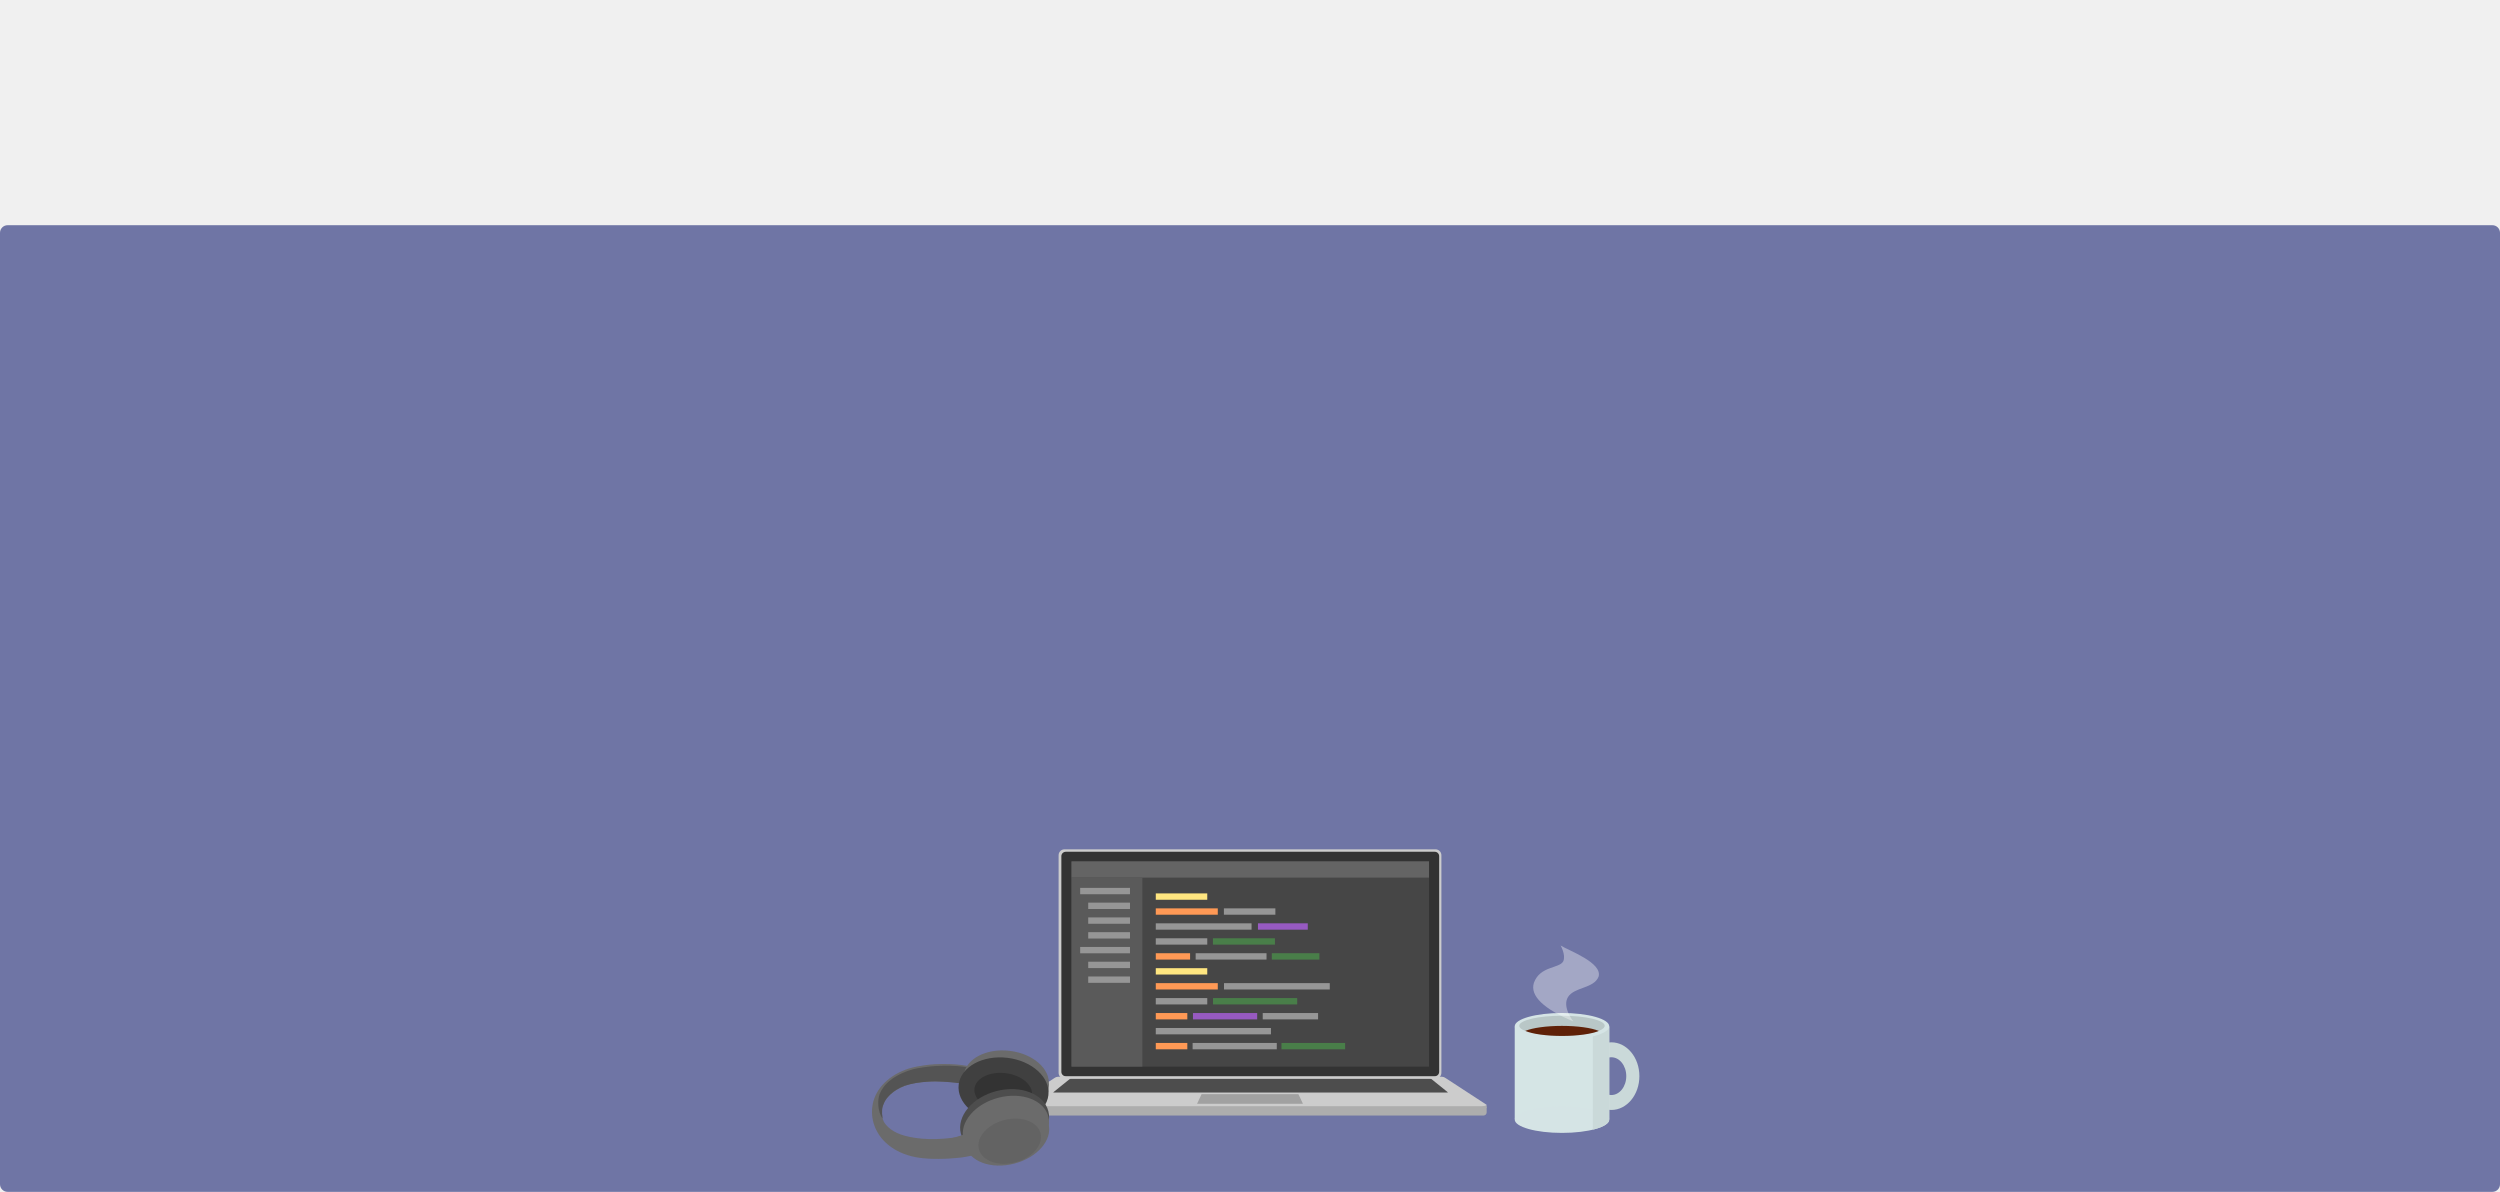
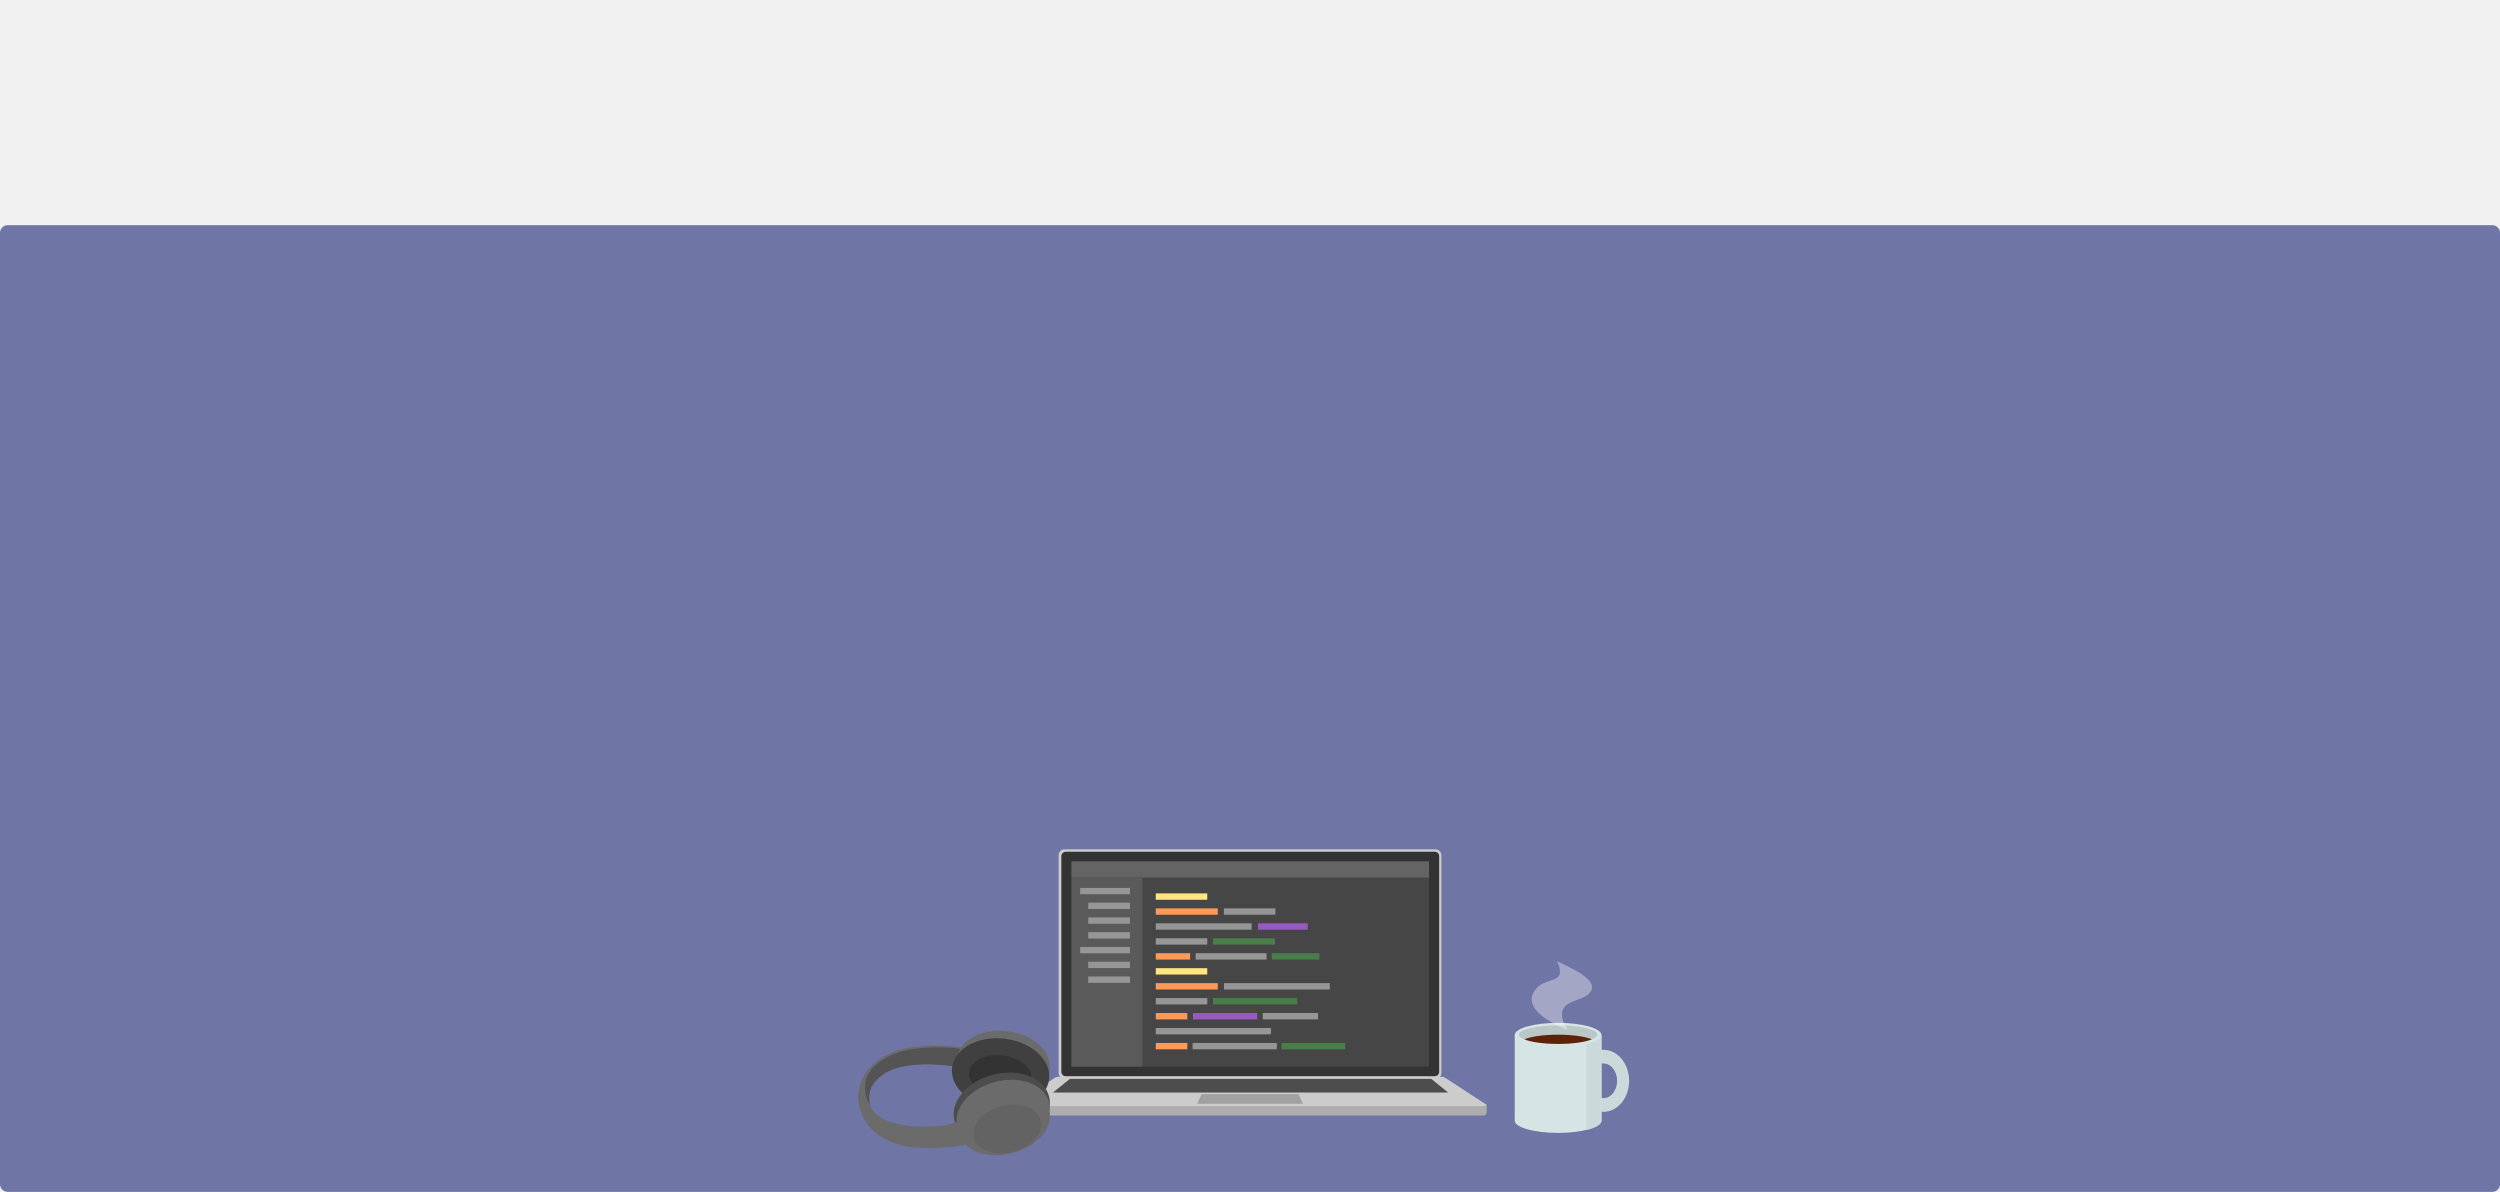
<svg xmlns="http://www.w3.org/2000/svg" width="2085.714" height="994.345" viewBox="0 0 551.845 263.087" version="1.1" id="svg8">
  <defs id="defs2">
    </defs>
  <g id="layer1" transform="translate(-5.077733,85.4139)">
    <rect style="fill:#6f75a5;fill-opacity:1;stroke-width:0.243" id="rect1621" width="551.845" height="213.375" x="5.078" y="-35.702" ry="1.678" />
-     <g id="g2002" transform="matrix(0.6156012,0,0,0.6156012,89.72334,-59.95134)">
+     <g id="g2002" transform="matrix(0.5649812,0,0,0.5649812,110.2569,-41.48184)">
      <path id="path1695-3-6" style="fill:#cad9d9;fill-opacity:1;stroke-width:0.069" d="m 440.282,332.385 a 10.059,12.129 0 0 0 -10.059,12.129 10.059,12.129 0 0 0 10.059,12.129 10.059,12.129 0 0 0 10.059,-12.129 10.059,12.129 0 0 0 -10.059,-12.129 z m -0.008,5.355 a 5.355,6.774 0 0 1 0.008,0 5.355,6.774 0 0 1 5.355,6.774 5.355,6.774 0 0 1 -5.355,6.774 5.355,6.774 0 0 1 -5.355,-6.774 5.355,6.774 0 0 1 5.347,-6.774 z" />
      <rect style="fill:#d5e5e5;fill-opacity:1;stroke-width:0.073" id="rect1672-2" width="33.892" height="33.179" x="405.64" y="326.752" ry="0" />
      <ellipse style="fill:#d5e4e5;fill-opacity:1;stroke-width:0.076" id="path1674-4-6" cx="422.587" cy="360.09" rx="16.946" ry="4.776" />
      <path id="path1674-4-6-1" style="fill:#cad9d9;fill-opacity:1;stroke-width:0.076" d="m 433.637,326.752 v 36.854 h 0.42 a 16.946,4.776 0 0 0 5.476,-3.516 16.946,4.776 0 0 0 0,-0.008 16.946,4.776 0 0 0 -0.01,-0.151 h 0.01 v -33.179 z" />
      <ellipse style="fill:#d5e4e5;fill-opacity:1;stroke-width:0.076" id="path1674-7" cx="422.587" cy="326.643" rx="16.946" ry="4.776" />
      <ellipse style="fill:#b9c7c7;fill-opacity:1;stroke-width:0.063" id="path1674-9-6" cx="422.581" cy="326.452" rx="15.327" ry="3.6" />
      <path id="rect1806-0" style="fill:#ffffff;fill-opacity:0.361;stroke-width:0.069" d="m 422.081,297.663 c 1e-5,0 1.941,3.332 0.976,5.644 -1.374,2.672 -8.35,1.625 -10.545,7.752 -1.468,4.638 3.48,9.338 14.133,13.834 0,0 -4.154,-5.209 -1.874,-8.789 2.281,-3.58 9.294,-3 10.95,-7.282 1.403,-5.016 -10.645,-9.28 -13.641,-11.159 z" />
      <path id="path1674-9-0-8" style="fill:#5f2108;fill-opacity:1;stroke-width:0.061" d="m 422.536,326.493 a 14.967,3.426 0 0 0 -13.125,1.805 14.967,3.426 0 0 0 13.186,1.805 14.967,3.426 0 0 0 13.186,-1.805 14.967,3.426 0 0 0 -13.186,-1.805 14.967,3.426 0 0 0 -0.06,0 z" />
    </g>
-     <rect style="fill:#cccccc;fill-rule:evenodd;stroke-width:0.166" id="rect10-6" width="84.496" height="50.647" x="238.752" y="102.062" ry="1.301" />
-     <rect style="fill:#333333;fill-rule:evenodd;stroke-width:0.163" id="rect10" width="83.398" height="49.549" x="239.36" y="102.603" ry="0.975" />
-     <rect style="fill:#464646;fill-opacity:1;fill-rule:evenodd;stroke-width:0.152" id="rect10-0" width="78.921" height="45.305" x="241.598" y="104.725" ry="0" />
-     <rect style="fill:#646464;fill-opacity:1;fill-rule:evenodd;stroke-width:0.043" id="rect10-0-3" width="78.921" height="3.582" x="241.598" y="104.725" ry="0" />
-     <rect style="fill:#5a5a5a;fill-opacity:1;fill-rule:evenodd;stroke-width:0.065" id="rect10-0-3-1" width="15.642" height="41.723" x="241.598" y="108.307" ry="0" />
-     <rect style="fill:#969696;fill-opacity:1;fill-rule:evenodd;stroke-width:0.01" id="rect10-0-3-1-3-3-5" width="11.363" height="1.402" x="275.239" y="115.097" ry="0" />
-     <rect style="fill:#ff9955;fill-opacity:1;fill-rule:evenodd;stroke-width:0.011" id="rect10-0-3-1-3-3-5-3" width="13.686" height="1.402" x="260.202" y="115.097" ry="0" />
-     <rect style="fill:#ffe680;fill-opacity:1;fill-rule:evenodd;stroke-width:0.01" id="rect10-0-3-1-3-3-5-3-0" width="11.363" height="1.402" x="260.202" y="111.796" ry="0" />
-     <rect style="fill:#969696;fill-opacity:1;fill-rule:evenodd;stroke-width:0.014" id="rect10-0-3-1-3-3-5-8" width="21.143" height="1.402" x="260.202" y="118.398" ry="0" />
-     <rect style="fill:#969696;fill-opacity:1;fill-rule:evenodd;stroke-width:0.01" id="rect10-0-3-1-3-3-5-8-5" width="11.363" height="1.402" x="260.202" y="121.699" ry="0" />
-     <rect style="fill:#975ac1;fill-opacity:1;fill-rule:evenodd;stroke-width:0.01" id="rect10-0-3-1-3-3-5-3-4" width="10.996" height="1.402" x="282.758" y="118.398" ry="0" />
-     <rect style="fill:#497e49;fill-opacity:1;fill-rule:evenodd;stroke-width:0.011" id="rect10-0-3-1-3-3-5-3-4-2" width="13.686" height="1.402" x="272.815" y="121.699" ry="0" />
-     <rect style="fill:#969696;fill-opacity:1;fill-rule:evenodd;stroke-width:0.012" id="rect10-0-3-1-3-3-5-8-7" width="15.642" height="1.402" x="269.004" y="124.999" ry="0" />
-     <rect style="fill:#497e49;fill-opacity:1;fill-rule:evenodd;stroke-width:0.01" id="rect10-0-3-1-3-3-5-3-4-2-4" width="10.507" height="1.402" x="285.814" y="124.999" ry="0" />
-     <rect style="fill:#969696;fill-opacity:1;fill-rule:evenodd;stroke-width:0.015" id="rect10-0-3-1-3-3-5-1" width="23.344" height="1.402" x="275.264" y="131.601" ry="0" />
-     <rect style="fill:#ff9955;fill-opacity:1;fill-rule:evenodd;stroke-width:0.011" id="rect10-0-3-1-3-3-5-3-02" width="13.686" height="1.402" x="260.202" y="131.601" ry="0" />
-     <rect style="fill:#ffe680;fill-opacity:1;fill-rule:evenodd;stroke-width:0.01" id="rect10-0-3-1-3-3-5-3-0-2" width="11.363" height="1.402" x="260.202" y="128.3" ry="0" />
-     <rect style="fill:#969696;fill-opacity:1;fill-rule:evenodd;stroke-width:0.011" id="rect10-0-3-1-3-3-5-8-4" width="12.219" height="1.402" x="283.808" y="138.203" ry="0" />
-     <rect style="fill:#969696;fill-opacity:1;fill-rule:evenodd;stroke-width:0.01" id="rect10-0-3-1-3-3-5-8-5-7" width="11.363" height="1.402" x="260.202" y="134.902" ry="0" />
-     <rect style="fill:#975ac1;fill-opacity:1;fill-rule:evenodd;stroke-width:0.011" id="rect10-0-3-1-3-3-5-3-4-7" width="14.175" height="1.402" x="268.41" y="138.203" ry="0" />
-     <rect style="fill:#497e49;fill-opacity:1;fill-rule:evenodd;stroke-width:0.013" id="rect10-0-3-1-3-3-5-3-4-2-0" width="18.576" height="1.402" x="272.84" y="134.902" ry="0" />
-     <rect style="fill:#497e49;fill-opacity:1;fill-rule:evenodd;stroke-width:0.011" id="rect10-0-3-1-3-3-5-3-4-2-4-9" width="14.052" height="1.402" x="287.946" y="144.805" ry="0" />
-     <rect style="fill:#969696;fill-opacity:1;fill-rule:evenodd;stroke-width:0.015" id="rect10-0-3-1-3-3-5-8-7-0-6" width="25.422" height="1.402" x="260.202" y="141.504" ry="0" />
-     <rect style="fill:#969696;fill-opacity:1;fill-rule:evenodd;stroke-width:0.013" id="rect10-0-3-1-3-3-5-8-7-0-6-2" width="18.576" height="1.402" x="268.334" y="144.805" ry="0" />
-     <rect style="fill:#ff9955;fill-opacity:1;fill-rule:evenodd;stroke-width:0.008" id="rect10-0-3-1-3-3-5-3-02-8" width="7.573" height="1.402" x="260.202" y="124.999" ry="0" />
-     <rect style="fill:#ff9955;fill-opacity:1;fill-rule:evenodd;stroke-width:0.008" id="rect10-0-3-1-3-3-5-3-02-4" width="6.962" height="1.402" x="260.202" y="138.203" ry="0" />
-     <rect style="fill:#ff9955;fill-opacity:1;fill-rule:evenodd;stroke-width:0.008" id="rect10-0-3-1-3-3-5-3-02-4-2" width="6.962" height="1.402" x="260.202" y="144.805" ry="0" />
-     <rect style="fill:#969696;fill-opacity:1;fill-rule:evenodd;stroke-width:0.01" id="rect10-0-3-1-3-3-5-8-58" width="10.996" height="1.402" x="243.514" y="110.573" ry="0" />
-     <rect style="fill:#969696;fill-opacity:1;fill-rule:evenodd;stroke-width:0.009" id="rect10-0-3-1-3-3-5-8-58-0" width="9.222" height="1.402" x="245.289" y="113.834" ry="0" />
-     <rect style="fill:#969696;fill-opacity:1;fill-rule:evenodd;stroke-width:0.009" id="rect10-0-3-1-3-3-5-8-58-05" width="9.222" height="1.402" x="245.289" y="117.094" ry="0" />
-     <rect style="fill:#969696;fill-opacity:1;fill-rule:evenodd;stroke-width:0.009" id="rect10-0-3-1-3-3-5-8-58-3" width="9.222" height="1.402" x="245.289" y="120.354" ry="0" />
-     <rect style="fill:#969696;fill-opacity:1;fill-rule:evenodd;stroke-width:0.01" id="rect10-0-3-1-3-3-5-8-58-33" width="10.996" height="1.402" x="243.514" y="123.614" ry="0" />
-     <rect style="fill:#969696;fill-opacity:1;fill-rule:evenodd;stroke-width:0.009" id="rect10-0-3-1-3-3-5-8-58-2" width="9.222" height="1.402" x="245.289" y="126.874" ry="0" />
-     <rect style="fill:#969696;fill-opacity:1;fill-rule:evenodd;stroke-width:0.009" id="rect10-0-3-1-3-3-5-8-58-9" width="9.222" height="1.402" x="245.289" y="130.134" ry="0" />
-     <g id="g1061" transform="matrix(0.9039028,0,0,0.9039028,24.09931,-30.80284)">
-       <rect style="fill:#adadad;fill-opacity:1;stroke-width:0.16" id="rect1499-0-4" width="115.585" height="2.586" x="226.42" y="209.416" ry="0.762" />
-       <rect style="fill:#adadad;fill-opacity:1;stroke-width:0.079" id="rect1499-6-8-3" width="115.585" height="0.625" x="226.42" y="209.537" ry="0" />
-       <path id="rect1412-9-5" style="fill:#cccccc;fill-opacity:1;stroke-width:0.099" d="m 237.722,202.52 h 92.981 c 0.703,0 0.923,0.102 1.269,0.328 l 9.95,6.487 c 0.418,0.273 -0.684,0.396 -1.534,0.396 H 228.037 c -0.85,0 -1.952,-0.123 -1.534,-0.396 l 9.95,-6.487 c 0.346,-0.226 0.566,-0.328 1.269,-0.328 z" />
-       <path id="rect1522-7-2" style="fill:#4d4d4d;fill-opacity:1;stroke-width:0.099" d="m 240.443,203.051 h 87.809 c 0.134,0 0.22,0.007 0.241,0.024 l 4.065,3.277 c 0.023,0.019 -0.117,0.027 -0.263,0.027 h -95.894 c -0.146,0 -0.286,-0.007 -0.263,-0.027 l 4.065,-3.277 c 0.021,-0.019 0.108,-0.024 0.241,-0.024 z" />
-       <path id="rect1522-6-7-9" style="fill:#a1a1a1;fill-opacity:1;stroke-width:0.043" d="m 272.446,206.781 h 23.535 c 0.036,0 0.059,0.005 0.065,0.016 l 1.089,2.315 c 0.007,0.016 -0.032,0.021 -0.07,0.021 h -25.702 c -0.039,0 -0.077,-0.005 -0.07,-0.021 l 1.089,-2.315 c 0.006,-0.016 0.029,-0.016 0.065,-0.016 z" />
+     <g id="g974">
+       <g id="g931">
+         <rect style="fill:#cccccc;fill-rule:evenodd;stroke-width:0.166" id="rect10-6" width="84.496" height="50.647" x="238.752" y="102.062" ry="1.301" />
+         <rect style="fill:#333333;fill-rule:evenodd;stroke-width:0.163" id="rect10" width="83.398" height="49.549" x="239.36" y="102.603" ry="0.975" />
+         <rect style="fill:#464646;fill-opacity:1;fill-rule:evenodd;stroke-width:0.152" id="rect10-0" width="78.921" height="45.305" x="241.598" y="104.725" ry="0" />
+         <rect style="fill:#646464;fill-opacity:1;fill-rule:evenodd;stroke-width:0.043" id="rect10-0-3" width="78.921" height="3.582" x="241.598" y="104.725" ry="0" />
+         <rect style="fill:#5a5a5a;fill-opacity:1;fill-rule:evenodd;stroke-width:0.065" id="rect10-0-3-1" width="15.642" height="41.723" x="241.598" y="108.307" ry="0" />
+         <rect style="fill:#969696;fill-opacity:1;fill-rule:evenodd;stroke-width:0.01" id="rect10-0-3-1-3-3-5" width="11.363" height="1.402" x="275.239" y="115.097" ry="0" />
+         <rect style="fill:#ff9955;fill-opacity:1;fill-rule:evenodd;stroke-width:0.011" id="rect10-0-3-1-3-3-5-3" width="13.686" height="1.402" x="260.202" y="115.097" ry="0" />
+         <rect style="fill:#ffe680;fill-opacity:1;fill-rule:evenodd;stroke-width:0.01" id="rect10-0-3-1-3-3-5-3-0" width="11.363" height="1.402" x="260.202" y="111.796" ry="0" />
+         <rect style="fill:#969696;fill-opacity:1;fill-rule:evenodd;stroke-width:0.014" id="rect10-0-3-1-3-3-5-8" width="21.143" height="1.402" x="260.202" y="118.398" ry="0" />
+         <rect style="fill:#969696;fill-opacity:1;fill-rule:evenodd;stroke-width:0.01" id="rect10-0-3-1-3-3-5-8-5" width="11.363" height="1.402" x="260.202" y="121.699" ry="0" />
+         <rect style="fill:#975ac1;fill-opacity:1;fill-rule:evenodd;stroke-width:0.01" id="rect10-0-3-1-3-3-5-3-4" width="10.996" height="1.402" x="282.758" y="118.398" ry="0" />
+         <rect style="fill:#497e49;fill-opacity:1;fill-rule:evenodd;stroke-width:0.011" id="rect10-0-3-1-3-3-5-3-4-2" width="13.686" height="1.402" x="272.815" y="121.699" ry="0" />
+         <rect style="fill:#969696;fill-opacity:1;fill-rule:evenodd;stroke-width:0.012" id="rect10-0-3-1-3-3-5-8-7" width="15.642" height="1.402" x="269.004" y="124.999" ry="0" />
+         <rect style="fill:#497e49;fill-opacity:1;fill-rule:evenodd;stroke-width:0.01" id="rect10-0-3-1-3-3-5-3-4-2-4" width="10.507" height="1.402" x="285.814" y="124.999" ry="0" />
+         <rect style="fill:#969696;fill-opacity:1;fill-rule:evenodd;stroke-width:0.015" id="rect10-0-3-1-3-3-5-1" width="23.344" height="1.402" x="275.264" y="131.601" ry="0" />
+         <rect style="fill:#ff9955;fill-opacity:1;fill-rule:evenodd;stroke-width:0.011" id="rect10-0-3-1-3-3-5-3-02" width="13.686" height="1.402" x="260.202" y="131.601" ry="0" />
+         <rect style="fill:#ffe680;fill-opacity:1;fill-rule:evenodd;stroke-width:0.01" id="rect10-0-3-1-3-3-5-3-0-2" width="11.363" height="1.402" x="260.202" y="128.3" ry="0" />
+         <rect style="fill:#969696;fill-opacity:1;fill-rule:evenodd;stroke-width:0.011" id="rect10-0-3-1-3-3-5-8-4" width="12.219" height="1.402" x="283.808" y="138.203" ry="0" />
+         <rect style="fill:#969696;fill-opacity:1;fill-rule:evenodd;stroke-width:0.01" id="rect10-0-3-1-3-3-5-8-5-7" width="11.363" height="1.402" x="260.202" y="134.902" ry="0" />
+         <rect style="fill:#975ac1;fill-opacity:1;fill-rule:evenodd;stroke-width:0.011" id="rect10-0-3-1-3-3-5-3-4-7" width="14.175" height="1.402" x="268.41" y="138.203" ry="0" />
+         <rect style="fill:#497e49;fill-opacity:1;fill-rule:evenodd;stroke-width:0.013" id="rect10-0-3-1-3-3-5-3-4-2-0" width="18.576" height="1.402" x="272.84" y="134.902" ry="0" />
+         <rect style="fill:#497e49;fill-opacity:1;fill-rule:evenodd;stroke-width:0.011" id="rect10-0-3-1-3-3-5-3-4-2-4-9" width="14.052" height="1.402" x="287.946" y="144.805" ry="0" />
+         <rect style="fill:#969696;fill-opacity:1;fill-rule:evenodd;stroke-width:0.015" id="rect10-0-3-1-3-3-5-8-7-0-6" width="25.422" height="1.402" x="260.202" y="141.504" ry="0" />
+         <rect style="fill:#969696;fill-opacity:1;fill-rule:evenodd;stroke-width:0.013" id="rect10-0-3-1-3-3-5-8-7-0-6-2" width="18.576" height="1.402" x="268.334" y="144.805" ry="0" />
+         <rect style="fill:#ff9955;fill-opacity:1;fill-rule:evenodd;stroke-width:0.008" id="rect10-0-3-1-3-3-5-3-02-8" width="7.573" height="1.402" x="260.202" y="124.999" ry="0" />
+         <rect style="fill:#ff9955;fill-opacity:1;fill-rule:evenodd;stroke-width:0.008" id="rect10-0-3-1-3-3-5-3-02-4" width="6.962" height="1.402" x="260.202" y="138.203" ry="0" />
+         <rect style="fill:#ff9955;fill-opacity:1;fill-rule:evenodd;stroke-width:0.008" id="rect10-0-3-1-3-3-5-3-02-4-2" width="6.962" height="1.402" x="260.202" y="144.805" ry="0" />
+         <rect style="fill:#969696;fill-opacity:1;fill-rule:evenodd;stroke-width:0.01" id="rect10-0-3-1-3-3-5-8-58" width="10.996" height="1.402" x="243.514" y="110.573" ry="0" />
+         <rect style="fill:#969696;fill-opacity:1;fill-rule:evenodd;stroke-width:0.009" id="rect10-0-3-1-3-3-5-8-58-0" width="9.222" height="1.402" x="245.289" y="113.834" ry="0" />
+         <rect style="fill:#969696;fill-opacity:1;fill-rule:evenodd;stroke-width:0.009" id="rect10-0-3-1-3-3-5-8-58-05" width="9.222" height="1.402" x="245.289" y="117.094" ry="0" />
+         <rect style="fill:#969696;fill-opacity:1;fill-rule:evenodd;stroke-width:0.009" id="rect10-0-3-1-3-3-5-8-58-3" width="9.222" height="1.402" x="245.289" y="120.354" ry="0" />
+         <rect style="fill:#969696;fill-opacity:1;fill-rule:evenodd;stroke-width:0.01" id="rect10-0-3-1-3-3-5-8-58-33" width="10.996" height="1.402" x="243.514" y="123.614" ry="0" />
+         <rect style="fill:#969696;fill-opacity:1;fill-rule:evenodd;stroke-width:0.009" id="rect10-0-3-1-3-3-5-8-58-2" width="9.222" height="1.402" x="245.289" y="126.874" ry="0" />
+         <rect style="fill:#969696;fill-opacity:1;fill-rule:evenodd;stroke-width:0.009" id="rect10-0-3-1-3-3-5-8-58-9" width="9.222" height="1.402" x="245.289" y="130.134" ry="0" />
+       </g>
+       <g id="g1061" transform="matrix(0.9039028,0,0,0.9039028,24.09931,-30.80284)">
+         <rect style="fill:#adadad;fill-opacity:1;stroke-width:0.16" id="rect1499-0-4" width="115.585" height="2.586" x="226.42" y="209.416" ry="0.762" />
+         <rect style="fill:#adadad;fill-opacity:1;stroke-width:0.079" id="rect1499-6-8-3" width="115.585" height="0.625" x="226.42" y="209.537" ry="0" />
+         <path id="rect1412-9-5" style="fill:#cccccc;fill-opacity:1;stroke-width:0.099" d="m 237.722,202.52 h 92.981 c 0.703,0 0.923,0.102 1.269,0.328 l 9.95,6.487 c 0.418,0.273 -0.684,0.396 -1.534,0.396 H 228.037 c -0.85,0 -1.952,-0.123 -1.534,-0.396 l 9.95,-6.487 c 0.346,-0.226 0.566,-0.328 1.269,-0.328 z" />
+         <path id="rect1522-7-2" style="fill:#4d4d4d;fill-opacity:1;stroke-width:0.099" d="m 240.443,203.051 h 87.809 c 0.134,0 0.22,0.007 0.241,0.024 l 4.065,3.277 c 0.023,0.019 -0.117,0.027 -0.263,0.027 h -95.894 c -0.146,0 -0.286,-0.007 -0.263,-0.027 l 4.065,-3.277 c 0.021,-0.019 0.108,-0.024 0.241,-0.024 z" />
+         <path id="rect1522-6-7-9" style="fill:#a1a1a1;fill-opacity:1;stroke-width:0.043" d="m 272.446,206.781 h 23.535 c 0.036,0 0.059,0.005 0.065,0.016 l 1.089,2.315 c 0.007,0.016 -0.032,0.021 -0.07,0.021 h -25.702 c -0.039,0 -0.077,-0.005 -0.07,-0.021 l 1.089,-2.315 c 0.006,-0.016 0.029,-0.016 0.065,-0.016 z" />
+       </g>
    </g>
-     <g id="g977" transform="translate(-45.84487,-47.24309)">
+     <g id="g977" transform="matrix(1.081757,0,0,1.081757,-68.76877,-67.42553)">
      <g id="g939" transform="matrix(0.9158696,0,0,0.9568489,22.5584,9.391637)">
        <path style="fill:#6b6b6b;fill-opacity:1;stroke-width:0.075" d="m 261.004,217.472 c -3.427,0.299 -7.104,0.206 -9.422,-0.24 -5.111,-0.982 -8.801,-3.834 -10.039,-7.758 -0.573,-1.818 -0.49,-3.601 -0.095,-5.048 1.01,-3.693 4.727,-6.753 9.525,-7.886 1.252,-0.296 3.749,-0.669 5.327,-0.742 2.407,-0.112 4.755,-0.038 6.561,0.207 1.467,0.199 1.736,0.269 1.821,0.469 0.04,0.095 0.209,1.071 0.375,2.17 0.285,1.886 0.294,1.996 0.161,1.975 -0.077,-0.012 -0.724,-0.127 -1.437,-0.256 -5.425,-0.978 -11.563,-0.775 -14.909,0.493 -2.859,1.083 -4.771,2.889 -5.279,4.984 -0.142,0.587 -0.147,0.733 -0.049,1.512 0.13,1.035 0.228,1.587 0.91,2.366 1.425,1.628 3.544,2.558 7.076,3.075 4.278,0.626 9.493,0.203 14.994,-1.114 0.453,-0.108 0.829,-0.216 0.844,-0.202 0.032,0.027 0.789,4.738 0.765,4.767 -0.089,0.115 -4.522,0.987 -5.506,1.083 -0.17,0.017 -0.902,0.082 -1.625,0.145 z" id="path2381" />
        <path id="path2381-4-2-4" style="fill:#545454;fill-opacity:1;stroke-width:0.073" d="m 253.585,196.508 c -1.056,0.143 -2.038,0.309 -2.527,0.443 -4.75,1.294 -7.238,3.575 -8.107,5.79 -0.483,1.23 -0.528,3.918 0.724,5.592 -0.222,-1.726 -0.16,-2.49 0.381,-3.645 0.542,-1.154 2.043,-2.855 4.905,-3.907 1.941,-0.588 3.39,-0.797 5.726,-0.965 2.337,-0.169 6.183,0.115 9.198,0.619 0.712,0.119 1.334,0.018 1.412,0.029 0.133,0.019 0.124,-0.086 -0.151,-1.889 -0.124,-0.812 -0.249,-1.549 -0.318,-1.886 -0.174,-0.111 -0.595,-0.181 -1.712,-0.321 -1.804,-0.225 -4.15,-0.283 -6.555,-0.162 -0.789,0.04 -1.92,0.159 -2.976,0.302 z" />
      </g>
      <g id="g935" transform="rotate(4.180527,255.4557,214.7369)">
        <ellipse style="fill:#6b6b6b;fill-opacity:1;stroke-width:0.182" id="path2285-5" cx="280.488" cy="186.379" rx="9.448" ry="6.526" transform="matrix(0.9989532,0.04574331,-0.04430354,0.9990181,0,0)" />
        <rect style="fill:#6b6b6b;fill-opacity:1;stroke-width:0.022" id="rect2696" width="0.713" height="1.836" x="280.666" y="199.06" ry="0.002" />
        <ellipse style="fill:#404040;fill-opacity:1;stroke-width:0.122" id="path2287-1" cx="280.28" cy="188.791" rx="9.969" ry="7.143" transform="rotate(2.580196)" />
        <ellipse style="fill:#333333;fill-opacity:1;stroke-width:0.075" id="path2287-1-6" transform="rotate(2.580196)" ry="4.188" rx="6.4" cy="189.244" cx="280.271" />
      </g>
      <g id="g929" transform="translate(-0.5669643,0.3779762)">
        <ellipse style="fill:#4d4d4d;fill-opacity:1;stroke-width:0.122" id="path2287" cx="213.004" cy="270.295" rx="9.969" ry="7.143" transform="rotate(-14.32121)" />
        <ellipse style="fill:#6b6b6b;fill-opacity:1;stroke-width:0.182" id="path2285" cx="213.707" cy="273.812" rx="9.481" ry="6.521" transform="matrix(0.9681191,-0.2504904,0.2442591,0.96971,0,0)" />
        <rect style="fill:#6b6b6b;fill-opacity:1;stroke-width:0.084" id="rect2528" width="6.441" height="2.929" x="286.402" y="296.887" transform="matrix(0.9561081,-0.2930143,-0.04122472,0.9991499,0,0)" />
        <ellipse style="fill:#6b6b6b;fill-opacity:1;stroke-width:0.189" id="path2285-0" cx="214.475" cy="272.752" rx="9.692" ry="6.857" transform="matrix(0.9675105,-0.2528308,0.2420724,0.9702582,0,0)" />
        <ellipse style="fill:#636363;fill-opacity:1;stroke-width:0.135" id="path2285-0-2" cx="213.425" cy="274.874" rx="7.026" ry="4.826" transform="matrix(0.9686019,-0.2486169,0.2461109,0.9692417,0,0)" />
      </g>
    </g>
  </g>
</svg>
